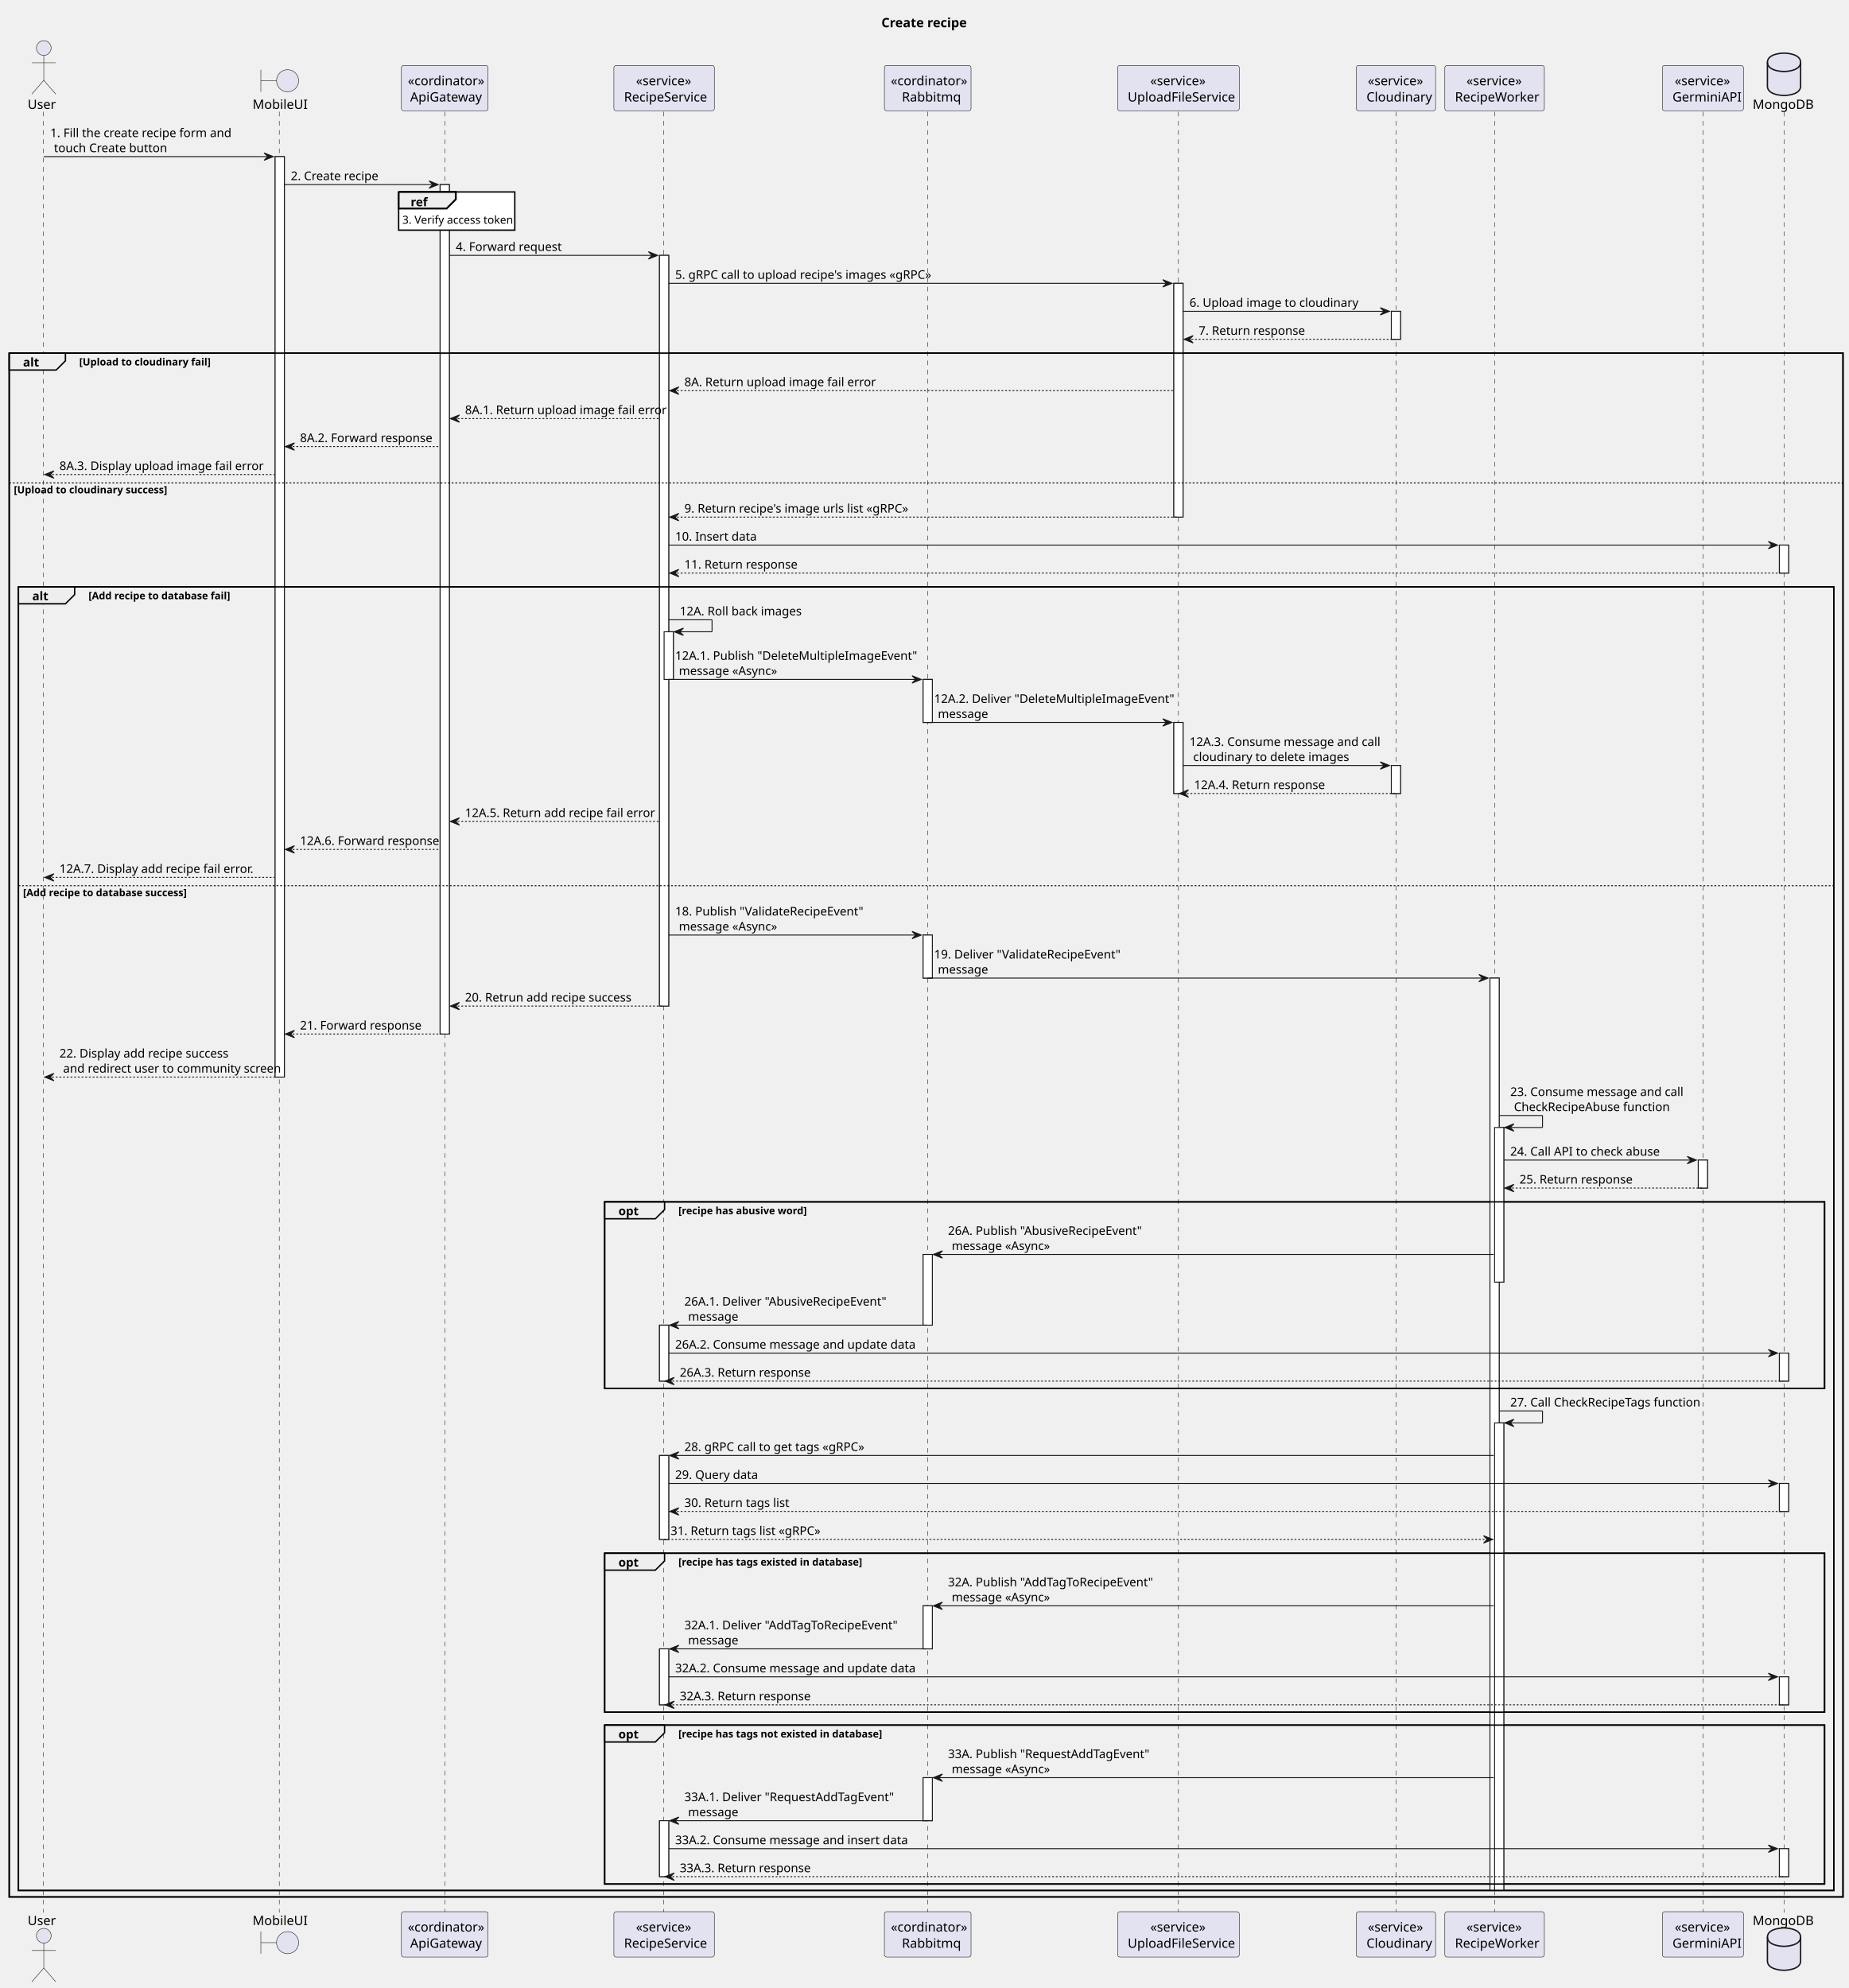
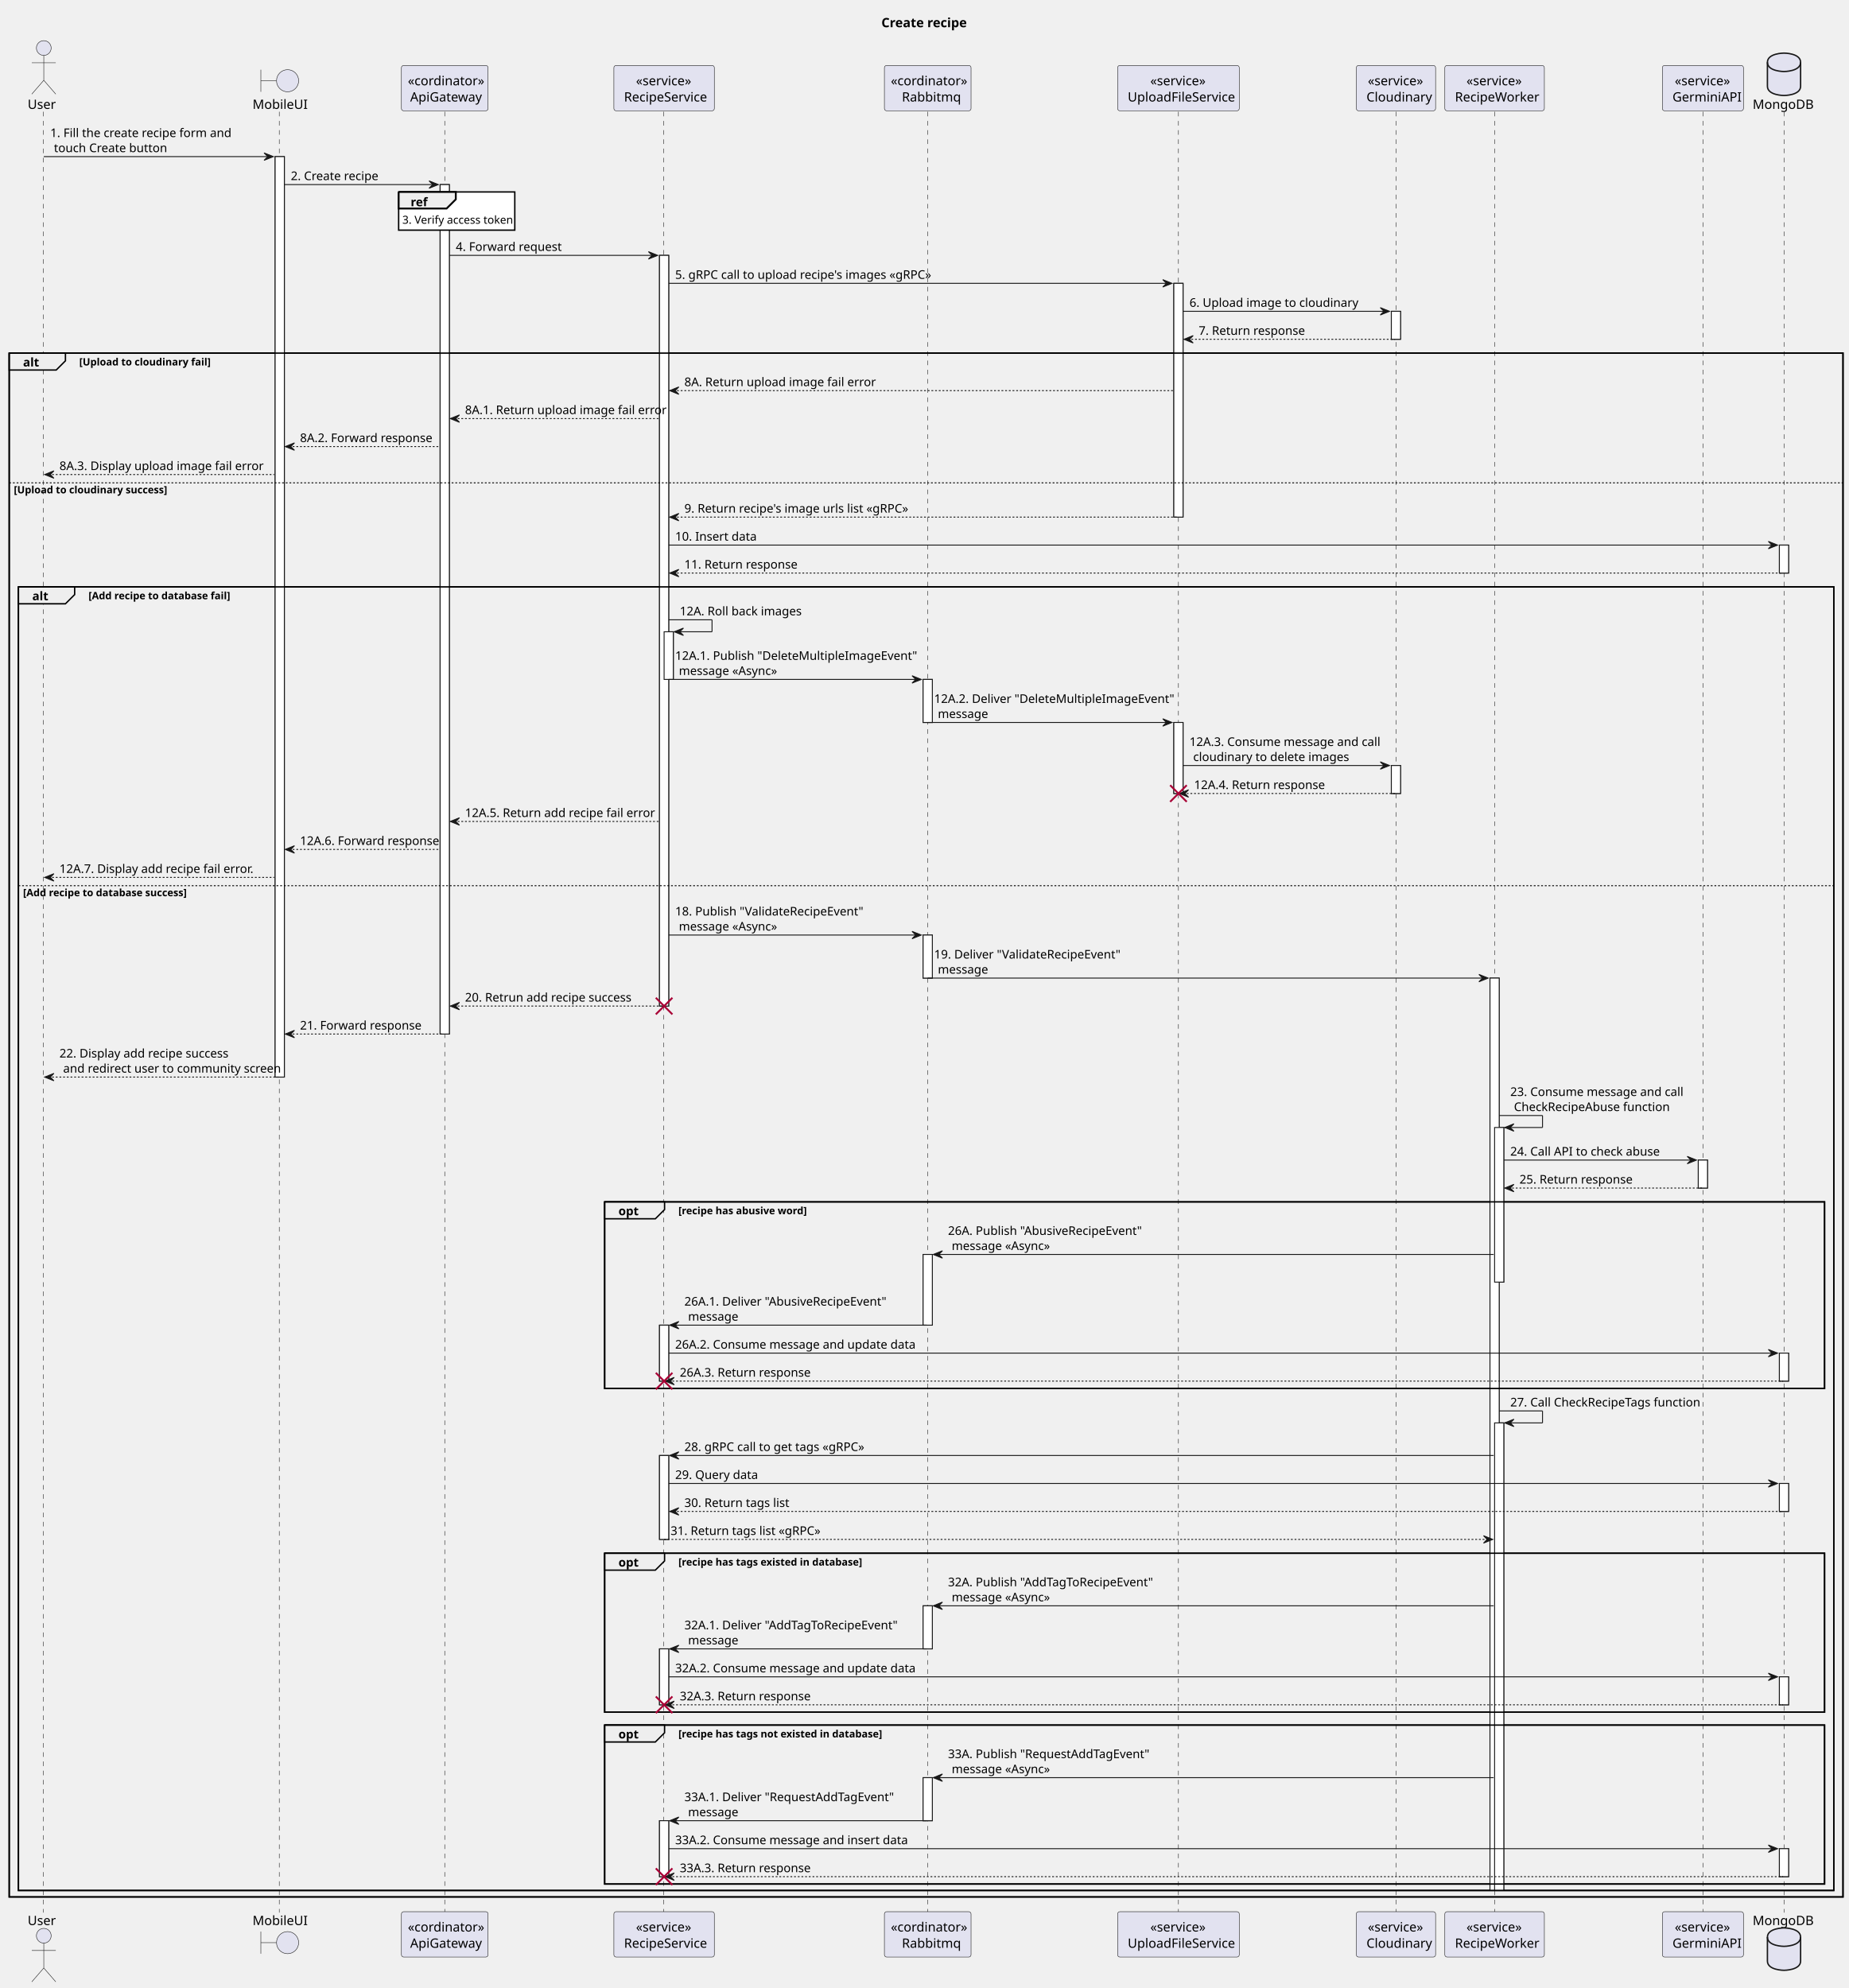
<svg xmlns="http://www.w3.org/2000/svg" contentStyleType="text/css" height="2157px" preserveAspectRatio="none" style="width:2006px;height:2157px;background:#FFFFFF;" version="1.1" viewBox="0 0 2006 2157" width="2006px" zoomAndPan="magnify">
  <defs />
  <g>
    <text fill="#000000" font-family="sans-serif" font-size="14" font-weight="bold" lengthAdjust="spacing" textLength="96" x="956.25" y="29.533">Create recipe</text>
    <rect fill="#FFFFFF" height="998.719" style="stroke:#181818;stroke-width:1.0;" width="10" x="298.5" y="169.922" />
    <rect fill="#FFFFFF" height="921.664" style="stroke:#181818;stroke-width:1.0;" width="10" x="477.5" y="200.273" />
    <rect fill="#FFFFFF" height="814.516" style="stroke:#181818;stroke-width:1.0;" width="10" x="715.5" y="277.07" />
    <rect fill="#FFFFFF" height="51.703" style="stroke:#181818;stroke-width:1.0;" width="10" x="720.5" y="685.477" />
    <rect fill="#FFFFFF" height="60.703" style="stroke:#181818;stroke-width:1.0;" width="10" x="715.5" y="1437.805" />
    <rect fill="#FFFFFF" height="91.055" style="stroke:#181818;stroke-width:1.0;" width="10" x="715.5" y="1579.211" />
    <rect fill="#FFFFFF" height="60.703" style="stroke:#181818;stroke-width:1.0;" width="10" x="715.5" y="1789.023" />
    <rect fill="#FFFFFF" height="60.703" style="stroke:#181818;stroke-width:1.0;" width="10" x="715.5" y="1975.484" />
    <rect fill="#FFFFFF" height="46.703" style="stroke:#181818;stroke-width:1.0;" width="10" x="1001.5" y="737.18" />
    <rect fill="#FFFFFF" height="46.703" style="stroke:#181818;stroke-width:1.0;" width="10" x="1001.5" y="1014.531" />
    <rect fill="#FFFFFF" height="76.703" style="stroke:#181818;stroke-width:1.0;" width="10" x="1001.5" y="1361.102" />
    <rect fill="#FFFFFF" height="46.703" style="stroke:#181818;stroke-width:1.0;" width="10" x="1001.5" y="1742.32" />
    <rect fill="#FFFFFF" height="46.703" style="stroke:#181818;stroke-width:1.0;" width="10" x="1001.5" y="1928.781" />
    <rect fill="#FFFFFF" height="253.648" style="stroke:#181818;stroke-width:1.0;" width="10" x="1273.5" y="307.422" />
    <rect fill="#FFFFFF" height="77.055" style="stroke:#181818;stroke-width:1.0;" width="10" x="1273.5" y="783.883" />
    <rect fill="#FFFFFF" height="30.352" style="stroke:#181818;stroke-width:1.0;" width="10" x="1509.5" y="337.773" />
    <rect fill="#FFFFFF" height="30.352" style="stroke:#181818;stroke-width:1.0;" width="10" x="1509.5" y="830.586" />
    <rect fill="#FFFFFF" height="989.953" style="stroke:#181818;stroke-width:1.0;" width="10" x="1616.5" y="1061.234" />
    <rect fill="#FFFFFF" height="167.758" style="stroke:#181818;stroke-width:1.0;" width="10" x="1621.5" y="1223.344" />
    <rect fill="#FFFFFF" height="507.328" style="stroke:#181818;stroke-width:1.0;" width="10" x="1621.5" y="1543.859" />
    <rect fill="#FFFFFF" height="30.352" style="stroke:#181818;stroke-width:1.0;" width="10" x="1842.5" y="1258.695" />
    <rect fill="#FFFFFF" height="30.352" style="stroke:#181818;stroke-width:1.0;" width="10" x="1930.5" y="591.422" />
    <rect fill="#FFFFFF" height="30.352" style="stroke:#181818;stroke-width:1.0;" width="10" x="1930.5" y="1468.156" />
    <rect fill="#FFFFFF" height="30.352" style="stroke:#181818;stroke-width:1.0;" width="10" x="1930.5" y="1609.562" />
    <rect fill="#FFFFFF" height="30.352" style="stroke:#181818;stroke-width:1.0;" width="10" x="1930.5" y="1819.375" />
    <rect fill="#FFFFFF" height="30.352" style="stroke:#181818;stroke-width:1.0;" width="10" x="1930.5" y="2005.836" />
    <rect fill="none" height="1675.062" style="stroke:#000000;stroke-width:1.5;" width="1989.5" x="10" y="383.125" />
    <rect fill="none" height="1414.414" style="stroke:#000000;stroke-width:1.5;" width="1969.5" x="20" y="636.773" />
    <rect fill="none" height="202.461" style="stroke:#000000;stroke-width:1.5;" width="1323.5" x="656" y="1304.047" />
    <rect fill="none" height="172.461" style="stroke:#000000;stroke-width:1.5;" width="1323.5" x="656" y="1685.266" />
    <rect fill="none" height="172.461" style="stroke:#000000;stroke-width:1.5;" width="1323.5" x="656" y="1871.727" />
    <line style="stroke:#181818;stroke-width:0.5;stroke-dasharray:5.0,5.0;" x1="47" x2="47" y1="121.219" y2="2075.188" />
    <line style="stroke:#181818;stroke-width:0.5;stroke-dasharray:5.0,5.0;" x1="303" x2="303" y1="121.219" y2="2075.188" />
    <line style="stroke:#181818;stroke-width:0.5;stroke-dasharray:5.0,5.0;" x1="482.5" x2="482.5" y1="121.219" y2="2075.188" />
    <line style="stroke:#181818;stroke-width:0.5;stroke-dasharray:5.0,5.0;" x1="720" x2="720" y1="121.219" y2="2075.188" />
    <line style="stroke:#181818;stroke-width:0.5;stroke-dasharray:5.0,5.0;" x1="1006.5" x2="1006.5" y1="121.219" y2="2075.188" />
    <line style="stroke:#181818;stroke-width:0.5;stroke-dasharray:5.0,5.0;" x1="1278.5" x2="1278.5" y1="121.219" y2="2075.188" />
    <line style="stroke:#181818;stroke-width:0.5;stroke-dasharray:5.0,5.0;" x1="1514.5" x2="1514.5" y1="121.219" y2="2075.188" />
    <line style="stroke:#181818;stroke-width:0.5;stroke-dasharray:5.0,5.0;" x1="1621.5" x2="1621.5" y1="121.219" y2="2075.188" />
    <line style="stroke:#181818;stroke-width:0.5;stroke-dasharray:5.0,5.0;" x1="1847.5" x2="1847.5" y1="121.219" y2="2075.188" />
    <line style="stroke:#181818;stroke-width:0.5;stroke-dasharray:5.0,5.0;" x1="1935.5" x2="1935.5" y1="121.219" y2="2075.188" />
    <text fill="#000000" font-family="sans-serif" font-size="14" lengthAdjust="spacing" textLength="29" x="30" y="118.143">User</text>
    <ellipse cx="47.5" cy="52.109" fill="#E2E2F0" rx="8" ry="8" style="stroke:#181818;stroke-width:0.5;" />
    <path d="M47.5,60.109 L47.5,87.109 M34.5,68.109 L60.5,68.109 M47.5,87.109 L34.5,102.109 M47.5,87.109 L60.5,102.109 " fill="none" style="stroke:#181818;stroke-width:0.5;" />
    <text fill="#000000" font-family="sans-serif" font-size="14" lengthAdjust="spacing" textLength="29" x="30" y="2088.721">User</text>
    <ellipse cx="47.5" cy="2100.297" fill="#E2E2F0" rx="8" ry="8" style="stroke:#181818;stroke-width:0.5;" />
    <path d="M47.5,2108.297 L47.5,2135.297 M34.5,2116.297 L60.5,2116.297 M47.5,2135.297 L34.5,2150.297 M47.5,2135.297 L60.5,2150.297 " fill="none" style="stroke:#181818;stroke-width:0.5;" />
    <text fill="#000000" font-family="sans-serif" font-size="14" lengthAdjust="spacing" textLength="53" x="274" y="118.143">MobileUI</text>
    <path d="M283,75.609 L283,99.609 M283,87.609 L300,87.609 " fill="none" style="stroke:#181818;stroke-width:0.5;" />
    <ellipse cx="312" cy="87.609" fill="#E2E2F0" rx="12" ry="12" style="stroke:#181818;stroke-width:0.5;" />
    <text fill="#000000" font-family="sans-serif" font-size="14" lengthAdjust="spacing" textLength="53" x="274" y="2088.721">MobileUI</text>
    <path d="M283,2095.797 L283,2119.797 M283,2107.797 L300,2107.797 " fill="none" style="stroke:#181818;stroke-width:0.5;" />
    <ellipse cx="312" cy="2107.797" fill="#E2E2F0" rx="12" ry="12" style="stroke:#181818;stroke-width:0.5;" />
    <rect fill="#E2E2F0" height="49.219" rx="2.5" ry="2.5" style="stroke:#181818;stroke-width:0.5;" width="94" x="435.5" y="71" />
    <text fill="#000000" font-family="sans-serif" font-size="14" lengthAdjust="spacing" textLength="80" x="442.5" y="92.533">«cordinator»</text>
    <text fill="#000000" font-family="sans-serif" font-size="14" lengthAdjust="spacing" textLength="75" x="445" y="110.143">ApiGateway</text>
    <rect fill="#E2E2F0" height="49.219" rx="2.5" ry="2.5" style="stroke:#181818;stroke-width:0.5;" width="94" x="435.5" y="2074.188" />
    <text fill="#000000" font-family="sans-serif" font-size="14" lengthAdjust="spacing" textLength="80" x="442.5" y="2095.721">«cordinator»</text>
    <text fill="#000000" font-family="sans-serif" font-size="14" lengthAdjust="spacing" textLength="75" x="445" y="2113.33">ApiGateway</text>
    <rect fill="#E2E2F0" height="49.219" rx="2.5" ry="2.5" style="stroke:#181818;stroke-width:0.5;" width="109" x="666" y="71" />
    <text fill="#000000" font-family="sans-serif" font-size="14" lengthAdjust="spacing" textLength="61" x="690" y="92.533">«service»</text>
    <text fill="#000000" font-family="sans-serif" font-size="14" lengthAdjust="spacing" textLength="91" x="677" y="110.143">RecipeService</text>
    <rect fill="#E2E2F0" height="49.219" rx="2.5" ry="2.5" style="stroke:#181818;stroke-width:0.5;" width="109" x="666" y="2074.188" />
    <text fill="#000000" font-family="sans-serif" font-size="14" lengthAdjust="spacing" textLength="61" x="690" y="2095.721">«service»</text>
    <text fill="#000000" font-family="sans-serif" font-size="14" lengthAdjust="spacing" textLength="91" x="677" y="2113.33">RecipeService</text>
    <rect fill="#E2E2F0" height="49.219" rx="2.5" ry="2.5" style="stroke:#181818;stroke-width:0.5;" width="94" x="959.5" y="71" />
    <text fill="#000000" font-family="sans-serif" font-size="14" lengthAdjust="spacing" textLength="80" x="966.5" y="92.533">«cordinator»</text>
    <text fill="#000000" font-family="sans-serif" font-size="14" lengthAdjust="spacing" textLength="60" x="978.5" y="110.143">Rabbitmq</text>
    <rect fill="#E2E2F0" height="49.219" rx="2.5" ry="2.5" style="stroke:#181818;stroke-width:0.5;" width="94" x="959.5" y="2074.188" />
    <text fill="#000000" font-family="sans-serif" font-size="14" lengthAdjust="spacing" textLength="80" x="966.5" y="2095.721">«cordinator»</text>
    <text fill="#000000" font-family="sans-serif" font-size="14" lengthAdjust="spacing" textLength="60" x="978.5" y="2113.33">Rabbitmq</text>
    <rect fill="#E2E2F0" height="49.219" rx="2.5" ry="2.5" style="stroke:#181818;stroke-width:0.5;" width="132" x="1212.5" y="71" />
    <text fill="#000000" font-family="sans-serif" font-size="14" lengthAdjust="spacing" textLength="61" x="1248" y="92.533">«service»</text>
    <text fill="#000000" font-family="sans-serif" font-size="14" lengthAdjust="spacing" textLength="114" x="1223.5" y="110.143">UploadFileService</text>
    <rect fill="#E2E2F0" height="49.219" rx="2.5" ry="2.5" style="stroke:#181818;stroke-width:0.5;" width="132" x="1212.5" y="2074.188" />
    <text fill="#000000" font-family="sans-serif" font-size="14" lengthAdjust="spacing" textLength="61" x="1248" y="2095.721">«service»</text>
    <text fill="#000000" font-family="sans-serif" font-size="14" lengthAdjust="spacing" textLength="114" x="1223.5" y="2113.33">UploadFileService</text>
    <rect fill="#E2E2F0" height="49.219" rx="2.5" ry="2.5" style="stroke:#181818;stroke-width:0.5;" width="86" x="1471.5" y="71" />
    <text fill="#000000" font-family="sans-serif" font-size="14" lengthAdjust="spacing" textLength="61" x="1484" y="92.533">«service»</text>
    <text fill="#000000" font-family="sans-serif" font-size="14" lengthAdjust="spacing" textLength="68" x="1482.5" y="110.143">Cloudinary</text>
    <rect fill="#E2E2F0" height="49.219" rx="2.5" ry="2.5" style="stroke:#181818;stroke-width:0.5;" width="86" x="1471.5" y="2074.188" />
    <text fill="#000000" font-family="sans-serif" font-size="14" lengthAdjust="spacing" textLength="61" x="1484" y="2095.721">«service»</text>
    <text fill="#000000" font-family="sans-serif" font-size="14" lengthAdjust="spacing" textLength="68" x="1482.5" y="2113.33">Cloudinary</text>
    <rect fill="#E2E2F0" height="49.219" rx="2.5" ry="2.5" style="stroke:#181818;stroke-width:0.5;" width="108" x="1567.5" y="71" />
    <text fill="#000000" font-family="sans-serif" font-size="14" lengthAdjust="spacing" textLength="61" x="1591" y="92.533">«service»</text>
    <text fill="#000000" font-family="sans-serif" font-size="14" lengthAdjust="spacing" textLength="90" x="1578.5" y="110.143">RecipeWorker</text>
    <rect fill="#E2E2F0" height="49.219" rx="2.5" ry="2.5" style="stroke:#181818;stroke-width:0.5;" width="108" x="1567.5" y="2074.188" />
    <text fill="#000000" font-family="sans-serif" font-size="14" lengthAdjust="spacing" textLength="61" x="1591" y="2095.721">«service»</text>
    <text fill="#000000" font-family="sans-serif" font-size="14" lengthAdjust="spacing" textLength="90" x="1578.5" y="2113.33">RecipeWorker</text>
    <rect fill="#E2E2F0" height="49.219" rx="2.5" ry="2.5" style="stroke:#181818;stroke-width:0.5;" width="88" x="1803.5" y="71" />
    <text fill="#000000" font-family="sans-serif" font-size="14" lengthAdjust="spacing" textLength="61" x="1817" y="92.533">«service»</text>
    <text fill="#000000" font-family="sans-serif" font-size="14" lengthAdjust="spacing" textLength="70" x="1814.5" y="110.143">GerminiAPI</text>
    <rect fill="#E2E2F0" height="49.219" rx="2.5" ry="2.5" style="stroke:#181818;stroke-width:0.5;" width="88" x="1803.5" y="2074.188" />
    <text fill="#000000" font-family="sans-serif" font-size="14" lengthAdjust="spacing" textLength="61" x="1817" y="2095.721">«service»</text>
    <text fill="#000000" font-family="sans-serif" font-size="14" lengthAdjust="spacing" textLength="70" x="1814.5" y="2113.33">GerminiAPI</text>
    <text fill="#000000" font-family="sans-serif" font-size="14" lengthAdjust="spacing" textLength="62" x="1901.5" y="118.143">MongoDB</text>
    <path d="M1917.5,67.609 C1917.5,57.609 1935.5,57.609 1935.5,57.609 C1935.5,57.609 1953.5,57.609 1953.5,67.609 L1953.5,93.609 C1953.5,103.609 1935.5,103.609 1935.5,103.609 C1935.5,103.609 1917.5,103.609 1917.5,93.609 L1917.5,67.609 " fill="#E2E2F0" style="stroke:#181818;stroke-width:1.5;" />
    <path d="M1917.5,67.609 C1917.5,77.609 1935.5,77.609 1935.5,77.609 C1935.5,77.609 1953.5,77.609 1953.5,67.609 " fill="none" style="stroke:#181818;stroke-width:1.5;" />
    <text fill="#000000" font-family="sans-serif" font-size="14" lengthAdjust="spacing" textLength="62" x="1901.5" y="2088.721">MongoDB</text>
    <path d="M1917.5,2101.797 C1917.5,2091.797 1935.5,2091.797 1935.5,2091.797 C1935.5,2091.797 1953.5,2091.797 1953.5,2101.797 L1953.5,2127.797 C1953.5,2137.797 1935.5,2137.797 1935.5,2137.797 C1935.5,2137.797 1917.5,2137.797 1917.5,2127.797 L1917.5,2101.797 " fill="#E2E2F0" style="stroke:#181818;stroke-width:1.5;" />
    <path d="M1917.5,2101.797 C1917.5,2111.797 1935.5,2111.797 1935.5,2111.797 C1935.5,2111.797 1953.5,2111.797 1953.5,2101.797 " fill="none" style="stroke:#181818;stroke-width:1.5;" />
    <rect fill="#FFFFFF" height="998.719" style="stroke:#181818;stroke-width:1.0;" width="10" x="298.5" y="169.922" />
    <rect fill="#FFFFFF" height="921.664" style="stroke:#181818;stroke-width:1.0;" width="10" x="477.5" y="200.273" />
    <rect fill="#FFFFFF" height="814.516" style="stroke:#181818;stroke-width:1.0;" width="10" x="715.5" y="277.07" />
    <rect fill="#FFFFFF" height="51.703" style="stroke:#181818;stroke-width:1.0;" width="10" x="720.5" y="685.477" />
    <rect fill="#FFFFFF" height="60.703" style="stroke:#181818;stroke-width:1.0;" width="10" x="715.5" y="1437.805" />
    <rect fill="#FFFFFF" height="91.055" style="stroke:#181818;stroke-width:1.0;" width="10" x="715.5" y="1579.211" />
    <rect fill="#FFFFFF" height="60.703" style="stroke:#181818;stroke-width:1.0;" width="10" x="715.5" y="1789.023" />
    <rect fill="#FFFFFF" height="60.703" style="stroke:#181818;stroke-width:1.0;" width="10" x="715.5" y="1975.484" />
    <rect fill="#FFFFFF" height="46.703" style="stroke:#181818;stroke-width:1.0;" width="10" x="1001.5" y="737.18" />
    <rect fill="#FFFFFF" height="46.703" style="stroke:#181818;stroke-width:1.0;" width="10" x="1001.5" y="1014.531" />
    <rect fill="#FFFFFF" height="76.703" style="stroke:#181818;stroke-width:1.0;" width="10" x="1001.5" y="1361.102" />
    <rect fill="#FFFFFF" height="46.703" style="stroke:#181818;stroke-width:1.0;" width="10" x="1001.5" y="1742.32" />
    <rect fill="#FFFFFF" height="46.703" style="stroke:#181818;stroke-width:1.0;" width="10" x="1001.5" y="1928.781" />
    <rect fill="#FFFFFF" height="253.648" style="stroke:#181818;stroke-width:1.0;" width="10" x="1273.5" y="307.422" />
    <rect fill="#FFFFFF" height="77.055" style="stroke:#181818;stroke-width:1.0;" width="10" x="1273.5" y="783.883" />
    <rect fill="#FFFFFF" height="30.352" style="stroke:#181818;stroke-width:1.0;" width="10" x="1509.5" y="337.773" />
    <rect fill="#FFFFFF" height="30.352" style="stroke:#181818;stroke-width:1.0;" width="10" x="1509.5" y="830.586" />
    <rect fill="#FFFFFF" height="989.953" style="stroke:#181818;stroke-width:1.0;" width="10" x="1616.5" y="1061.234" />
    <rect fill="#FFFFFF" height="167.758" style="stroke:#181818;stroke-width:1.0;" width="10" x="1621.5" y="1223.344" />
    <rect fill="#FFFFFF" height="507.328" style="stroke:#181818;stroke-width:1.0;" width="10" x="1621.5" y="1543.859" />
    <rect fill="#FFFFFF" height="30.352" style="stroke:#181818;stroke-width:1.0;" width="10" x="1842.5" y="1258.695" />
    <rect fill="#FFFFFF" height="30.352" style="stroke:#181818;stroke-width:1.0;" width="10" x="1930.5" y="591.422" />
    <rect fill="#FFFFFF" height="30.352" style="stroke:#181818;stroke-width:1.0;" width="10" x="1930.5" y="1468.156" />
    <rect fill="#FFFFFF" height="30.352" style="stroke:#181818;stroke-width:1.0;" width="10" x="1930.5" y="1609.562" />
    <rect fill="#FFFFFF" height="30.352" style="stroke:#181818;stroke-width:1.0;" width="10" x="1930.5" y="1819.375" />
    <rect fill="#FFFFFF" height="30.352" style="stroke:#181818;stroke-width:1.0;" width="10" x="1930.5" y="2005.836" />
    <polygon fill="#181818" points="286.5,165.922,296.5,169.922,286.5,173.922,290.5,169.922" style="stroke:#181818;stroke-width:1.0;" />
    <line style="stroke:#181818;stroke-width:1.0;" x1="47.5" x2="292.5" y1="169.922" y2="169.922" />
    <text fill="#000000" font-family="sans-serif" font-size="13" lengthAdjust="spacing" textLength="187" x="54.5" y="148.714">1. Fill the create recipe form and</text>
    <text fill="#000000" font-family="sans-serif" font-size="13" lengthAdjust="spacing" textLength="114" x="58.5" y="165.065">touch Create button</text>
    <polygon fill="#181818" points="465.5,196.273,475.5,200.273,465.5,204.273,469.5,200.273" style="stroke:#181818;stroke-width:1.0;" />
    <line style="stroke:#181818;stroke-width:1.0;" x1="308.5" x2="471.5" y1="200.273" y2="200.273" />
    <text fill="#000000" font-family="sans-serif" font-size="13" lengthAdjust="spacing" textLength="92" x="315.5" y="195.417">2. Create recipe</text>
    <rect fill="#FFFFFF" height="41.445" style="stroke:#000000;stroke-width:1.5;" width="126" x="432.5" y="208.273" />
    <path d="M432.5,208.273 L494.5,208.273 L494.5,216.273 L484.5,226.273 L432.5,226.273 L432.5,208.273 " fill="#EEEEEE" style="stroke:#000000;stroke-width:2.0;" />
    <text fill="#000000" font-family="sans-serif" font-size="13" font-weight="bold" lengthAdjust="spacing" textLength="17" x="445.5" y="223.769">ref</text>
    <text fill="#000000" font-family="sans-serif" font-size="12" lengthAdjust="spacing" textLength="118" x="436.5" y="242.731">3. Verify access token</text>
    <polygon fill="#181818" points="703.5,273.07,713.5,277.07,703.5,281.07,707.5,277.07" style="stroke:#181818;stroke-width:1.0;" />
    <line style="stroke:#181818;stroke-width:1.0;" x1="487.5" x2="709.5" y1="277.07" y2="277.07" />
    <text fill="#000000" font-family="sans-serif" font-size="13" lengthAdjust="spacing" textLength="108" x="494.5" y="272.214">4. Forward request</text>
    <polygon fill="#181818" points="1261.5,303.422,1271.5,307.422,1261.5,311.422,1265.5,307.422" style="stroke:#181818;stroke-width:1.0;" />
    <line style="stroke:#181818;stroke-width:1.0;" x1="725.5" x2="1267.5" y1="307.422" y2="307.422" />
    <text fill="#000000" font-family="sans-serif" font-size="13" lengthAdjust="spacing" textLength="276" x="732.5" y="302.565">5. gRPC call to upload recipe's images «gRPC»</text>
    <polygon fill="#181818" points="1497.5,333.773,1507.5,337.773,1497.5,341.773,1501.5,337.773" style="stroke:#181818;stroke-width:1.0;" />
    <line style="stroke:#181818;stroke-width:1.0;" x1="1283.5" x2="1503.5" y1="337.773" y2="337.773" />
    <text fill="#000000" font-family="sans-serif" font-size="13" lengthAdjust="spacing" textLength="172" x="1290.5" y="332.917">6. Upload image to cloudinary</text>
    <polygon fill="#181818" points="1294.5,364.125,1284.5,368.125,1294.5,372.125,1290.5,368.125" style="stroke:#181818;stroke-width:1.0;" />
    <line style="stroke:#181818;stroke-width:1.0;stroke-dasharray:2.0,2.0;" x1="1288.5" x2="1513.5" y1="368.125" y2="368.125" />
    <text fill="#000000" font-family="sans-serif" font-size="13" lengthAdjust="spacing" textLength="110" x="1300.5" y="363.269">7. Return response</text>
    <path d="M10,383.125 L71,383.125 L71,391.477 L61,401.477 L10,401.477 L10,383.125 " fill="#EEEEEE" style="stroke:#000000;stroke-width:1.5;" />
    <rect fill="none" height="1675.062" style="stroke:#000000;stroke-width:1.5;" width="1989.5" x="10" y="383.125" />
    <text fill="#000000" font-family="sans-serif" font-size="13" font-weight="bold" lengthAdjust="spacing" textLength="16" x="25" y="397.62">alt</text>
    <text fill="#000000" font-family="sans-serif" font-size="11" font-weight="bold" lengthAdjust="spacing" textLength="138" x="86" y="396.544">[Upload to cloudinary fail]</text>
    <polygon fill="#181818" points="736.5,419.828,726.5,423.828,736.5,427.828,732.5,423.828" style="stroke:#181818;stroke-width:1.0;" />
    <line style="stroke:#181818;stroke-width:1.0;stroke-dasharray:2.0,2.0;" x1="730.5" x2="1272.5" y1="423.828" y2="423.828" />
    <text fill="#000000" font-family="sans-serif" font-size="13" lengthAdjust="spacing" textLength="193" x="742.5" y="418.972">8A. Return upload image fail error</text>
    <polygon fill="#181818" points="498.5,450.18,488.5,454.18,498.5,458.18,494.5,454.18" style="stroke:#181818;stroke-width:1.0;" />
    <line style="stroke:#181818;stroke-width:1.0;stroke-dasharray:2.0,2.0;" x1="492.5" x2="714.5" y1="454.18" y2="454.18" />
    <text fill="#000000" font-family="sans-serif" font-size="13" lengthAdjust="spacing" textLength="204" x="504.5" y="449.323">8A.1. Return upload image fail error</text>
    <polygon fill="#181818" points="319.5,480.531,309.5,484.531,319.5,488.531,315.5,484.531" style="stroke:#181818;stroke-width:1.0;" />
    <line style="stroke:#181818;stroke-width:1.0;stroke-dasharray:2.0,2.0;" x1="313.5" x2="476.5" y1="484.531" y2="484.531" />
    <text fill="#000000" font-family="sans-serif" font-size="13" lengthAdjust="spacing" textLength="138" x="325.5" y="479.675">8A.2. Forward response</text>
    <polygon fill="#181818" points="58.5,510.883,48.5,514.883,58.5,518.883,54.5,514.883" style="stroke:#181818;stroke-width:1.0;" />
    <line style="stroke:#181818;stroke-width:1.0;stroke-dasharray:2.0,2.0;" x1="52.5" x2="297.5" y1="514.883" y2="514.883" />
    <text fill="#000000" font-family="sans-serif" font-size="13" lengthAdjust="spacing" textLength="209" x="64.5" y="510.026">8A.3. Display upload image fail error</text>
    <line style="stroke:#000000;stroke-width:1.0;stroke-dasharray:2.0,2.0;" x1="10" x2="1999.5" y1="523.883" y2="523.883" />
    <text fill="#000000" font-family="sans-serif" font-size="11" font-weight="bold" lengthAdjust="spacing" textLength="169" x="15" y="535.302">[Upload to cloudinary success]</text>
    <polygon fill="#181818" points="736.5,557.07,726.5,561.07,736.5,565.07,732.5,561.07" style="stroke:#181818;stroke-width:1.0;" />
    <line style="stroke:#181818;stroke-width:1.0;stroke-dasharray:2.0,2.0;" x1="730.5" x2="1277.5" y1="561.07" y2="561.07" />
    <text fill="#000000" font-family="sans-serif" font-size="13" lengthAdjust="spacing" textLength="238" x="742.5" y="556.214">9. Return recipe's image urls list «gRPC»</text>
    <polygon fill="#181818" points="1918.5,587.422,1928.5,591.422,1918.5,595.422,1922.5,591.422" style="stroke:#181818;stroke-width:1.0;" />
    <line style="stroke:#181818;stroke-width:1.0;" x1="725.5" x2="1924.5" y1="591.422" y2="591.422" />
    <text fill="#000000" font-family="sans-serif" font-size="13" lengthAdjust="spacing" textLength="83" x="732.5" y="586.565">10. Insert data</text>
    <polygon fill="#181818" points="736.5,617.773,726.5,621.773,736.5,625.773,732.5,621.773" style="stroke:#181818;stroke-width:1.0;" />
    <line style="stroke:#181818;stroke-width:1.0;stroke-dasharray:2.0,2.0;" x1="730.5" x2="1934.5" y1="621.773" y2="621.773" />
    <text fill="#000000" font-family="sans-serif" font-size="13" lengthAdjust="spacing" textLength="117" x="742.5" y="616.917">11. Return response</text>
    <path d="M20,636.773 L81,636.773 L81,645.125 L71,655.125 L20,655.125 L20,636.773 " fill="#EEEEEE" style="stroke:#000000;stroke-width:1.5;" />
    <rect fill="none" height="1414.414" style="stroke:#000000;stroke-width:1.5;" width="1969.5" x="20" y="636.773" />
    <text fill="#000000" font-family="sans-serif" font-size="13" font-weight="bold" lengthAdjust="spacing" textLength="16" x="35" y="651.269">alt</text>
    <text fill="#000000" font-family="sans-serif" font-size="11" font-weight="bold" lengthAdjust="spacing" textLength="154" x="96" y="650.192">[Add recipe to database fail]</text>
    <line style="stroke:#181818;stroke-width:1.0;" x1="725.5" x2="772.5" y1="672.477" y2="672.477" />
    <line style="stroke:#181818;stroke-width:1.0;" x1="772.5" x2="772.5" y1="672.477" y2="685.477" />
    <line style="stroke:#181818;stroke-width:1.0;" x1="731.5" x2="772.5" y1="685.477" y2="685.477" />
    <polygon fill="#181818" points="741.5,681.477,731.5,685.477,741.5,689.477,737.5,685.477" style="stroke:#181818;stroke-width:1.0;" />
    <text fill="#000000" font-family="sans-serif" font-size="13" lengthAdjust="spacing" textLength="131" x="737.5" y="667.62">12A. Roll back images</text>
    <polygon fill="#181818" points="989.5,733.18,999.5,737.18,989.5,741.18,993.5,737.18" style="stroke:#181818;stroke-width:1.0;" />
    <line style="stroke:#181818;stroke-width:1.0;" x1="725.5" x2="995.5" y1="737.18" y2="737.18" />
    <text fill="#000000" font-family="sans-serif" font-size="13" lengthAdjust="spacing" textLength="248" x="732.5" y="715.972">12A.1. Publish "DeleteMultipleImageEvent"</text>
    <text fill="#000000" font-family="sans-serif" font-size="13" lengthAdjust="spacing" textLength="108" x="736.5" y="732.323">message «Async»</text>
    <polygon fill="#181818" points="1261.5,779.883,1271.5,783.883,1261.5,787.883,1265.5,783.883" style="stroke:#181818;stroke-width:1.0;" />
    <line style="stroke:#181818;stroke-width:1.0;" x1="1006.5" x2="1267.5" y1="783.883" y2="783.883" />
    <text fill="#000000" font-family="sans-serif" font-size="13" lengthAdjust="spacing" textLength="243" x="1013.5" y="762.675">12A.2. Deliver "DeleteMultipleImageEvent"</text>
    <text fill="#000000" font-family="sans-serif" font-size="13" lengthAdjust="spacing" textLength="53" x="1017.5" y="779.026">message</text>
    <polygon fill="#181818" points="1497.5,826.586,1507.5,830.586,1497.5,834.586,1501.5,830.586" style="stroke:#181818;stroke-width:1.0;" />
    <line style="stroke:#181818;stroke-width:1.0;" x1="1283.5" x2="1503.5" y1="830.586" y2="830.586" />
    <text fill="#000000" font-family="sans-serif" font-size="13" lengthAdjust="spacing" textLength="203" x="1290.5" y="809.378">12A.3. Consume message and call</text>
    <text fill="#000000" font-family="sans-serif" font-size="13" lengthAdjust="spacing" textLength="159" x="1294.5" y="825.73">cloudinary to delete images</text>
    <polygon fill="#181818" points="1289.5,856.938,1279.5,860.938,1289.5,864.938,1285.5,860.938" style="stroke:#181818;stroke-width:1.0;" />
    <line style="stroke:#181818;stroke-width:1.0;stroke-dasharray:2.0,2.0;" x1="1283.5" x2="1513.5" y1="860.938" y2="860.938" />
    <text fill="#000000" font-family="sans-serif" font-size="13" lengthAdjust="spacing" textLength="137" x="1295.5" y="856.081">12A.4. Return response</text>
+     <line style="stroke:#A80036;stroke-width:2.0;" x1="1269.5" x2="1287.5" y1="851.938" y2="869.938" />
+     <line style="stroke:#A80036;stroke-width:2.0;" x1="1269.5" x2="1287.5" y1="869.938" y2="851.938" />
    <polygon fill="#181818" points="498.5,887.289,488.5,891.289,498.5,895.289,494.5,891.289" style="stroke:#181818;stroke-width:1.0;" />
    <line style="stroke:#181818;stroke-width:1.0;stroke-dasharray:2.0,2.0;" x1="492.5" x2="714.5" y1="891.289" y2="891.289" />
    <text fill="#000000" font-family="sans-serif" font-size="13" lengthAdjust="spacing" textLength="194" x="504.5" y="886.433">12A.5. Return add recipe fail error</text>
    <polygon fill="#181818" points="319.5,917.641,309.5,921.641,319.5,925.641,315.5,921.641" style="stroke:#181818;stroke-width:1.0;" />
    <line style="stroke:#181818;stroke-width:1.0;stroke-dasharray:2.0,2.0;" x1="313.5" x2="476.5" y1="921.641" y2="921.641" />
    <text fill="#000000" font-family="sans-serif" font-size="13" lengthAdjust="spacing" textLength="145" x="325.5" y="916.784">12A.6. Forward response</text>
    <polygon fill="#181818" points="58.5,947.992,48.5,951.992,58.5,955.992,54.5,951.992" style="stroke:#181818;stroke-width:1.0;" />
    <line style="stroke:#181818;stroke-width:1.0;stroke-dasharray:2.0,2.0;" x1="52.5" x2="297.5" y1="951.992" y2="951.992" />
    <text fill="#000000" font-family="sans-serif" font-size="13" lengthAdjust="spacing" textLength="203" x="64.5" y="947.136">12A.7. Display add recipe fail error.</text>
    <line style="stroke:#000000;stroke-width:1.0;stroke-dasharray:2.0,2.0;" x1="20" x2="1989.5" y1="960.992" y2="960.992" />
    <text fill="#000000" font-family="sans-serif" font-size="11" font-weight="bold" lengthAdjust="spacing" textLength="185" x="25" y="972.411">[Add recipe to database success]</text>
    <polygon fill="#181818" points="989.5,1010.531,999.5,1014.531,989.5,1018.531,993.5,1014.531" style="stroke:#181818;stroke-width:1.0;" />
    <line style="stroke:#181818;stroke-width:1.0;" x1="725.5" x2="995.5" y1="1014.531" y2="1014.531" />
    <text fill="#000000" font-family="sans-serif" font-size="13" lengthAdjust="spacing" textLength="198" x="732.5" y="993.323">18. Publish "ValidateRecipeEvent"</text>
    <text fill="#000000" font-family="sans-serif" font-size="13" lengthAdjust="spacing" textLength="108" x="736.5" y="1009.675">message «Async»</text>
    <polygon fill="#181818" points="1604.5,1057.234,1614.5,1061.234,1604.5,1065.234,1608.5,1061.234" style="stroke:#181818;stroke-width:1.0;" />
    <line style="stroke:#181818;stroke-width:1.0;" x1="1006.5" x2="1610.5" y1="1061.234" y2="1061.234" />
    <text fill="#000000" font-family="sans-serif" font-size="13" lengthAdjust="spacing" textLength="193" x="1013.5" y="1040.026">19. Deliver "ValidateRecipeEvent"</text>
    <text fill="#000000" font-family="sans-serif" font-size="13" lengthAdjust="spacing" textLength="53" x="1017.5" y="1056.378">message</text>
    <polygon fill="#181818" points="498.5,1087.586,488.5,1091.586,498.5,1095.586,494.5,1091.586" style="stroke:#181818;stroke-width:1.0;" />
    <line style="stroke:#181818;stroke-width:1.0;stroke-dasharray:2.0,2.0;" x1="492.5" x2="719.5" y1="1091.586" y2="1091.586" />
    <text fill="#000000" font-family="sans-serif" font-size="13" lengthAdjust="spacing" textLength="177" x="504.5" y="1086.729">20. Retrun add recipe success</text>
+     <line style="stroke:#A80036;stroke-width:2.0;" x1="711.5" x2="729.5" y1="1082.586" y2="1100.586" />
+     <line style="stroke:#A80036;stroke-width:2.0;" x1="711.5" x2="729.5" y1="1100.586" y2="1082.586" />
    <polygon fill="#181818" points="319.5,1117.938,309.5,1121.938,319.5,1125.938,315.5,1121.938" style="stroke:#181818;stroke-width:1.0;" />
    <line style="stroke:#181818;stroke-width:1.0;stroke-dasharray:2.0,2.0;" x1="313.5" x2="481.5" y1="1121.938" y2="1121.938" />
    <text fill="#000000" font-family="sans-serif" font-size="13" lengthAdjust="spacing" textLength="125" x="325.5" y="1117.081">21. Forward response</text>
    <polygon fill="#181818" points="58.5,1164.641,48.5,1168.641,58.5,1172.641,54.5,1168.641" style="stroke:#181818;stroke-width:1.0;" />
    <line style="stroke:#181818;stroke-width:1.0;stroke-dasharray:2.0,2.0;" x1="52.5" x2="302.5" y1="1168.641" y2="1168.641" />
    <text fill="#000000" font-family="sans-serif" font-size="13" lengthAdjust="spacing" textLength="182" x="64.5" y="1147.433">22. Display add recipe success</text>
    <text fill="#000000" font-family="sans-serif" font-size="13" lengthAdjust="spacing" textLength="223" x="68.5" y="1163.784">and redirect user to community screen</text>
    <line style="stroke:#181818;stroke-width:1.0;" x1="1626.5" x2="1673.5" y1="1210.344" y2="1210.344" />
    <line style="stroke:#181818;stroke-width:1.0;" x1="1673.5" x2="1673.5" y1="1210.344" y2="1223.344" />
    <line style="stroke:#181818;stroke-width:1.0;" x1="1632.5" x2="1673.5" y1="1223.344" y2="1223.344" />
    <polygon fill="#181818" points="1642.5,1219.344,1632.5,1223.344,1642.5,1227.344,1638.5,1223.344" style="stroke:#181818;stroke-width:1.0;" />
    <text fill="#000000" font-family="sans-serif" font-size="13" lengthAdjust="spacing" textLength="183" x="1638.5" y="1189.136">23. Consume message and call</text>
    <text fill="#000000" font-family="sans-serif" font-size="13" lengthAdjust="spacing" textLength="163" x="1642.5" y="1205.487">CheckRecipeAbuse function</text>
    <polygon fill="#181818" points="1830.5,1254.695,1840.5,1258.695,1830.5,1262.695,1834.5,1258.695" style="stroke:#181818;stroke-width:1.0;" />
    <line style="stroke:#181818;stroke-width:1.0;" x1="1631.5" x2="1836.5" y1="1258.695" y2="1258.695" />
    <text fill="#000000" font-family="sans-serif" font-size="13" lengthAdjust="spacing" textLength="162" x="1638.5" y="1253.839">24. Call API to check abuse</text>
    <polygon fill="#181818" points="1642.5,1285.047,1632.5,1289.047,1642.5,1293.047,1638.5,1289.047" style="stroke:#181818;stroke-width:1.0;" />
    <line style="stroke:#181818;stroke-width:1.0;stroke-dasharray:2.0,2.0;" x1="1636.5" x2="1846.5" y1="1289.047" y2="1289.047" />
    <text fill="#000000" font-family="sans-serif" font-size="13" lengthAdjust="spacing" textLength="117" x="1648.5" y="1284.19">25. Return response</text>
    <path d="M656,1304.047 L721,1304.047 L721,1312.398 L711,1322.398 L656,1322.398 L656,1304.047 " fill="#EEEEEE" style="stroke:#000000;stroke-width:1.5;" />
    <rect fill="none" height="202.461" style="stroke:#000000;stroke-width:1.5;" width="1323.5" x="656" y="1304.047" />
    <text fill="#000000" font-family="sans-serif" font-size="13" font-weight="bold" lengthAdjust="spacing" textLength="20" x="671" y="1318.542">opt</text>
    <text fill="#000000" font-family="sans-serif" font-size="11" font-weight="bold" lengthAdjust="spacing" textLength="144" x="736" y="1317.466">[recipe has abusive word]</text>
    <polygon fill="#181818" points="1022.5,1357.102,1012.5,1361.102,1022.5,1365.102,1018.5,1361.102" style="stroke:#181818;stroke-width:1.0;" />
    <line style="stroke:#181818;stroke-width:1.0;" x1="1016.5" x2="1620.5" y1="1361.102" y2="1361.102" />
    <text fill="#000000" font-family="sans-serif" font-size="13" lengthAdjust="spacing" textLength="205" x="1028.5" y="1339.894">26A. Publish "AbusiveRecipeEvent"</text>
    <text fill="#000000" font-family="sans-serif" font-size="13" lengthAdjust="spacing" textLength="108" x="1032.5" y="1356.245">message «Async»</text>
    <polygon fill="#181818" points="736.5,1433.805,726.5,1437.805,736.5,1441.805,732.5,1437.805" style="stroke:#181818;stroke-width:1.0;" />
    <line style="stroke:#181818;stroke-width:1.0;" x1="730.5" x2="1005.5" y1="1437.805" y2="1437.805" />
    <text fill="#000000" font-family="sans-serif" font-size="13" lengthAdjust="spacing" textLength="211" x="742.5" y="1416.597">26A.1. Deliver "AbusiveRecipeEvent"</text>
    <text fill="#000000" font-family="sans-serif" font-size="13" lengthAdjust="spacing" textLength="53" x="746.5" y="1432.948">message</text>
    <polygon fill="#181818" points="1918.5,1464.156,1928.5,1468.156,1918.5,1472.156,1922.5,1468.156" style="stroke:#181818;stroke-width:1.0;" />
    <line style="stroke:#181818;stroke-width:1.0;" x1="725.5" x2="1924.5" y1="1468.156" y2="1468.156" />
    <text fill="#000000" font-family="sans-serif" font-size="13" lengthAdjust="spacing" textLength="251" x="732.5" y="1463.3">26A.2. Consume message and update data</text>
    <polygon fill="#181818" points="731.5,1494.508,721.5,1498.508,731.5,1502.508,727.5,1498.508" style="stroke:#181818;stroke-width:1.0;" />
    <line style="stroke:#181818;stroke-width:1.0;stroke-dasharray:2.0,2.0;" x1="725.5" x2="1934.5" y1="1498.508" y2="1498.508" />
    <text fill="#000000" font-family="sans-serif" font-size="13" lengthAdjust="spacing" textLength="137" x="737.5" y="1493.651">26A.3. Return response</text>
+     <line style="stroke:#A80036;stroke-width:2.0;" x1="711.5" x2="729.5" y1="1489.508" y2="1507.508" />
+     <line style="stroke:#A80036;stroke-width:2.0;" x1="711.5" x2="729.5" y1="1507.508" y2="1489.508" />
    <line style="stroke:#181818;stroke-width:1.0;" x1="1626.5" x2="1673.5" y1="1530.859" y2="1530.859" />
    <line style="stroke:#181818;stroke-width:1.0;" x1="1673.5" x2="1673.5" y1="1530.859" y2="1543.859" />
    <line style="stroke:#181818;stroke-width:1.0;" x1="1632.5" x2="1673.5" y1="1543.859" y2="1543.859" />
    <polygon fill="#181818" points="1642.5,1539.859,1632.5,1543.859,1642.5,1547.859,1638.5,1543.859" style="stroke:#181818;stroke-width:1.0;" />
    <text fill="#000000" font-family="sans-serif" font-size="13" lengthAdjust="spacing" textLength="202" x="1638.5" y="1526.003">27. Call CheckRecipeTags function</text>
    <polygon fill="#181818" points="736.5,1575.211,726.5,1579.211,736.5,1583.211,732.5,1579.211" style="stroke:#181818;stroke-width:1.0;" />
    <line style="stroke:#181818;stroke-width:1.0;" x1="730.5" x2="1620.5" y1="1579.211" y2="1579.211" />
    <text fill="#000000" font-family="sans-serif" font-size="13" lengthAdjust="spacing" textLength="198" x="742.5" y="1574.354">28. gRPC call to get tags «gRPC»</text>
    <polygon fill="#181818" points="1918.5,1605.562,1928.5,1609.562,1918.5,1613.562,1922.5,1609.562" style="stroke:#181818;stroke-width:1.0;" />
    <line style="stroke:#181818;stroke-width:1.0;" x1="725.5" x2="1924.5" y1="1609.562" y2="1609.562" />
    <text fill="#000000" font-family="sans-serif" font-size="13" lengthAdjust="spacing" textLength="86" x="732.5" y="1604.706">29. Query data</text>
    <polygon fill="#181818" points="736.5,1635.914,726.5,1639.914,736.5,1643.914,732.5,1639.914" style="stroke:#181818;stroke-width:1.0;" />
    <line style="stroke:#181818;stroke-width:1.0;stroke-dasharray:2.0,2.0;" x1="730.5" x2="1934.5" y1="1639.914" y2="1639.914" />
    <text fill="#000000" font-family="sans-serif" font-size="13" lengthAdjust="spacing" textLength="110" x="742.5" y="1635.058">30. Return tags list</text>
    <polygon fill="#181818" points="1609.5,1666.266,1619.5,1670.266,1609.5,1674.266,1613.5,1670.266" style="stroke:#181818;stroke-width:1.0;" />
    <line style="stroke:#181818;stroke-width:1.0;stroke-dasharray:2.0,2.0;" x1="720.5" x2="1615.5" y1="1670.266" y2="1670.266" />
    <text fill="#000000" font-family="sans-serif" font-size="13" lengthAdjust="spacing" textLength="162" x="727.5" y="1665.409">31. Return tags list «gRPC»</text>
    <path d="M656,1685.266 L721,1685.266 L721,1693.617 L711,1703.617 L656,1703.617 L656,1685.266 " fill="#EEEEEE" style="stroke:#000000;stroke-width:1.5;" />
    <rect fill="none" height="172.461" style="stroke:#000000;stroke-width:1.5;" width="1323.5" x="656" y="1685.266" />
    <text fill="#000000" font-family="sans-serif" font-size="13" font-weight="bold" lengthAdjust="spacing" textLength="20" x="671" y="1699.761">opt</text>
    <text fill="#000000" font-family="sans-serif" font-size="11" font-weight="bold" lengthAdjust="spacing" textLength="203" x="736" y="1698.685">[recipe has tags existed in database]</text>
    <polygon fill="#181818" points="1022.5,1738.32,1012.5,1742.32,1022.5,1746.32,1018.5,1742.32" style="stroke:#181818;stroke-width:1.0;" />
    <line style="stroke:#181818;stroke-width:1.0;" x1="1016.5" x2="1620.5" y1="1742.32" y2="1742.32" />
    <text fill="#000000" font-family="sans-serif" font-size="13" lengthAdjust="spacing" textLength="218" x="1028.5" y="1721.112">32A. Publish "AddTagToRecipeEvent"</text>
    <text fill="#000000" font-family="sans-serif" font-size="13" lengthAdjust="spacing" textLength="108" x="1032.5" y="1737.464">message «Async»</text>
    <polygon fill="#181818" points="736.5,1785.023,726.5,1789.023,736.5,1793.023,732.5,1789.023" style="stroke:#181818;stroke-width:1.0;" />
    <line style="stroke:#181818;stroke-width:1.0;" x1="730.5" x2="1005.5" y1="1789.023" y2="1789.023" />
    <text fill="#000000" font-family="sans-serif" font-size="13" lengthAdjust="spacing" textLength="224" x="742.5" y="1767.815">32A.1. Deliver "AddTagToRecipeEvent"</text>
    <text fill="#000000" font-family="sans-serif" font-size="13" lengthAdjust="spacing" textLength="53" x="746.5" y="1784.167">message</text>
    <polygon fill="#181818" points="1918.5,1815.375,1928.5,1819.375,1918.5,1823.375,1922.5,1819.375" style="stroke:#181818;stroke-width:1.0;" />
    <line style="stroke:#181818;stroke-width:1.0;" x1="725.5" x2="1924.5" y1="1819.375" y2="1819.375" />
    <text fill="#000000" font-family="sans-serif" font-size="13" lengthAdjust="spacing" textLength="251" x="732.5" y="1814.519">32A.2. Consume message and update data</text>
    <polygon fill="#181818" points="731.5,1845.727,721.5,1849.727,731.5,1853.727,727.5,1849.727" style="stroke:#181818;stroke-width:1.0;" />
    <line style="stroke:#181818;stroke-width:1.0;stroke-dasharray:2.0,2.0;" x1="725.5" x2="1934.5" y1="1849.727" y2="1849.727" />
    <text fill="#000000" font-family="sans-serif" font-size="13" lengthAdjust="spacing" textLength="137" x="737.5" y="1844.87">32A.3. Return response</text>
+     <line style="stroke:#A80036;stroke-width:2.0;" x1="711.5" x2="729.5" y1="1840.727" y2="1858.727" />
+     <line style="stroke:#A80036;stroke-width:2.0;" x1="711.5" x2="729.5" y1="1858.727" y2="1840.727" />
    <path d="M656,1871.727 L721,1871.727 L721,1880.078 L711,1890.078 L656,1890.078 L656,1871.727 " fill="#EEEEEE" style="stroke:#000000;stroke-width:1.5;" />
    <rect fill="none" height="172.461" style="stroke:#000000;stroke-width:1.5;" width="1323.5" x="656" y="1871.727" />
    <text fill="#000000" font-family="sans-serif" font-size="13" font-weight="bold" lengthAdjust="spacing" textLength="20" x="671" y="1886.222">opt</text>
    <text fill="#000000" font-family="sans-serif" font-size="11" font-weight="bold" lengthAdjust="spacing" textLength="224" x="736" y="1885.146">[recipe has tags not existed in database]</text>
    <polygon fill="#181818" points="1022.5,1924.781,1012.5,1928.781,1022.5,1932.781,1018.5,1928.781" style="stroke:#181818;stroke-width:1.0;" />
    <line style="stroke:#181818;stroke-width:1.0;" x1="1016.5" x2="1620.5" y1="1928.781" y2="1928.781" />
    <text fill="#000000" font-family="sans-serif" font-size="13" lengthAdjust="spacing" textLength="212" x="1028.5" y="1907.573">33A. Publish "RequestAddTagEvent"</text>
    <text fill="#000000" font-family="sans-serif" font-size="13" lengthAdjust="spacing" textLength="108" x="1032.5" y="1923.925">message «Async»</text>
    <polygon fill="#181818" points="736.5,1971.484,726.5,1975.484,736.5,1979.484,732.5,1975.484" style="stroke:#181818;stroke-width:1.0;" />
    <line style="stroke:#181818;stroke-width:1.0;" x1="730.5" x2="1005.5" y1="1975.484" y2="1975.484" />
    <text fill="#000000" font-family="sans-serif" font-size="13" lengthAdjust="spacing" textLength="218" x="742.5" y="1954.276">33A.1. Deliver "RequestAddTagEvent"</text>
    <text fill="#000000" font-family="sans-serif" font-size="13" lengthAdjust="spacing" textLength="53" x="746.5" y="1970.628">message</text>
    <polygon fill="#181818" points="1918.5,2001.836,1928.5,2005.836,1918.5,2009.836,1922.5,2005.836" style="stroke:#181818;stroke-width:1.0;" />
    <line style="stroke:#181818;stroke-width:1.0;" x1="725.5" x2="1924.5" y1="2005.836" y2="2005.836" />
    <text fill="#000000" font-family="sans-serif" font-size="13" lengthAdjust="spacing" textLength="244" x="732.5" y="2000.979">33A.2. Consume message and insert data</text>
    <polygon fill="#181818" points="731.5,2032.188,721.5,2036.188,731.5,2040.188,727.5,2036.188" style="stroke:#181818;stroke-width:1.0;" />
    <line style="stroke:#181818;stroke-width:1.0;stroke-dasharray:2.0,2.0;" x1="725.5" x2="1934.5" y1="2036.188" y2="2036.188" />
    <text fill="#000000" font-family="sans-serif" font-size="13" lengthAdjust="spacing" textLength="137" x="737.5" y="2031.331">33A.3. Return response</text>
+     <line style="stroke:#A80036;stroke-width:2.0;" x1="711.5" x2="729.5" y1="2027.188" y2="2045.188" />
+     <line style="stroke:#A80036;stroke-width:2.0;" x1="711.5" x2="729.5" y1="2045.188" y2="2027.188" />
  </g>
</svg>
